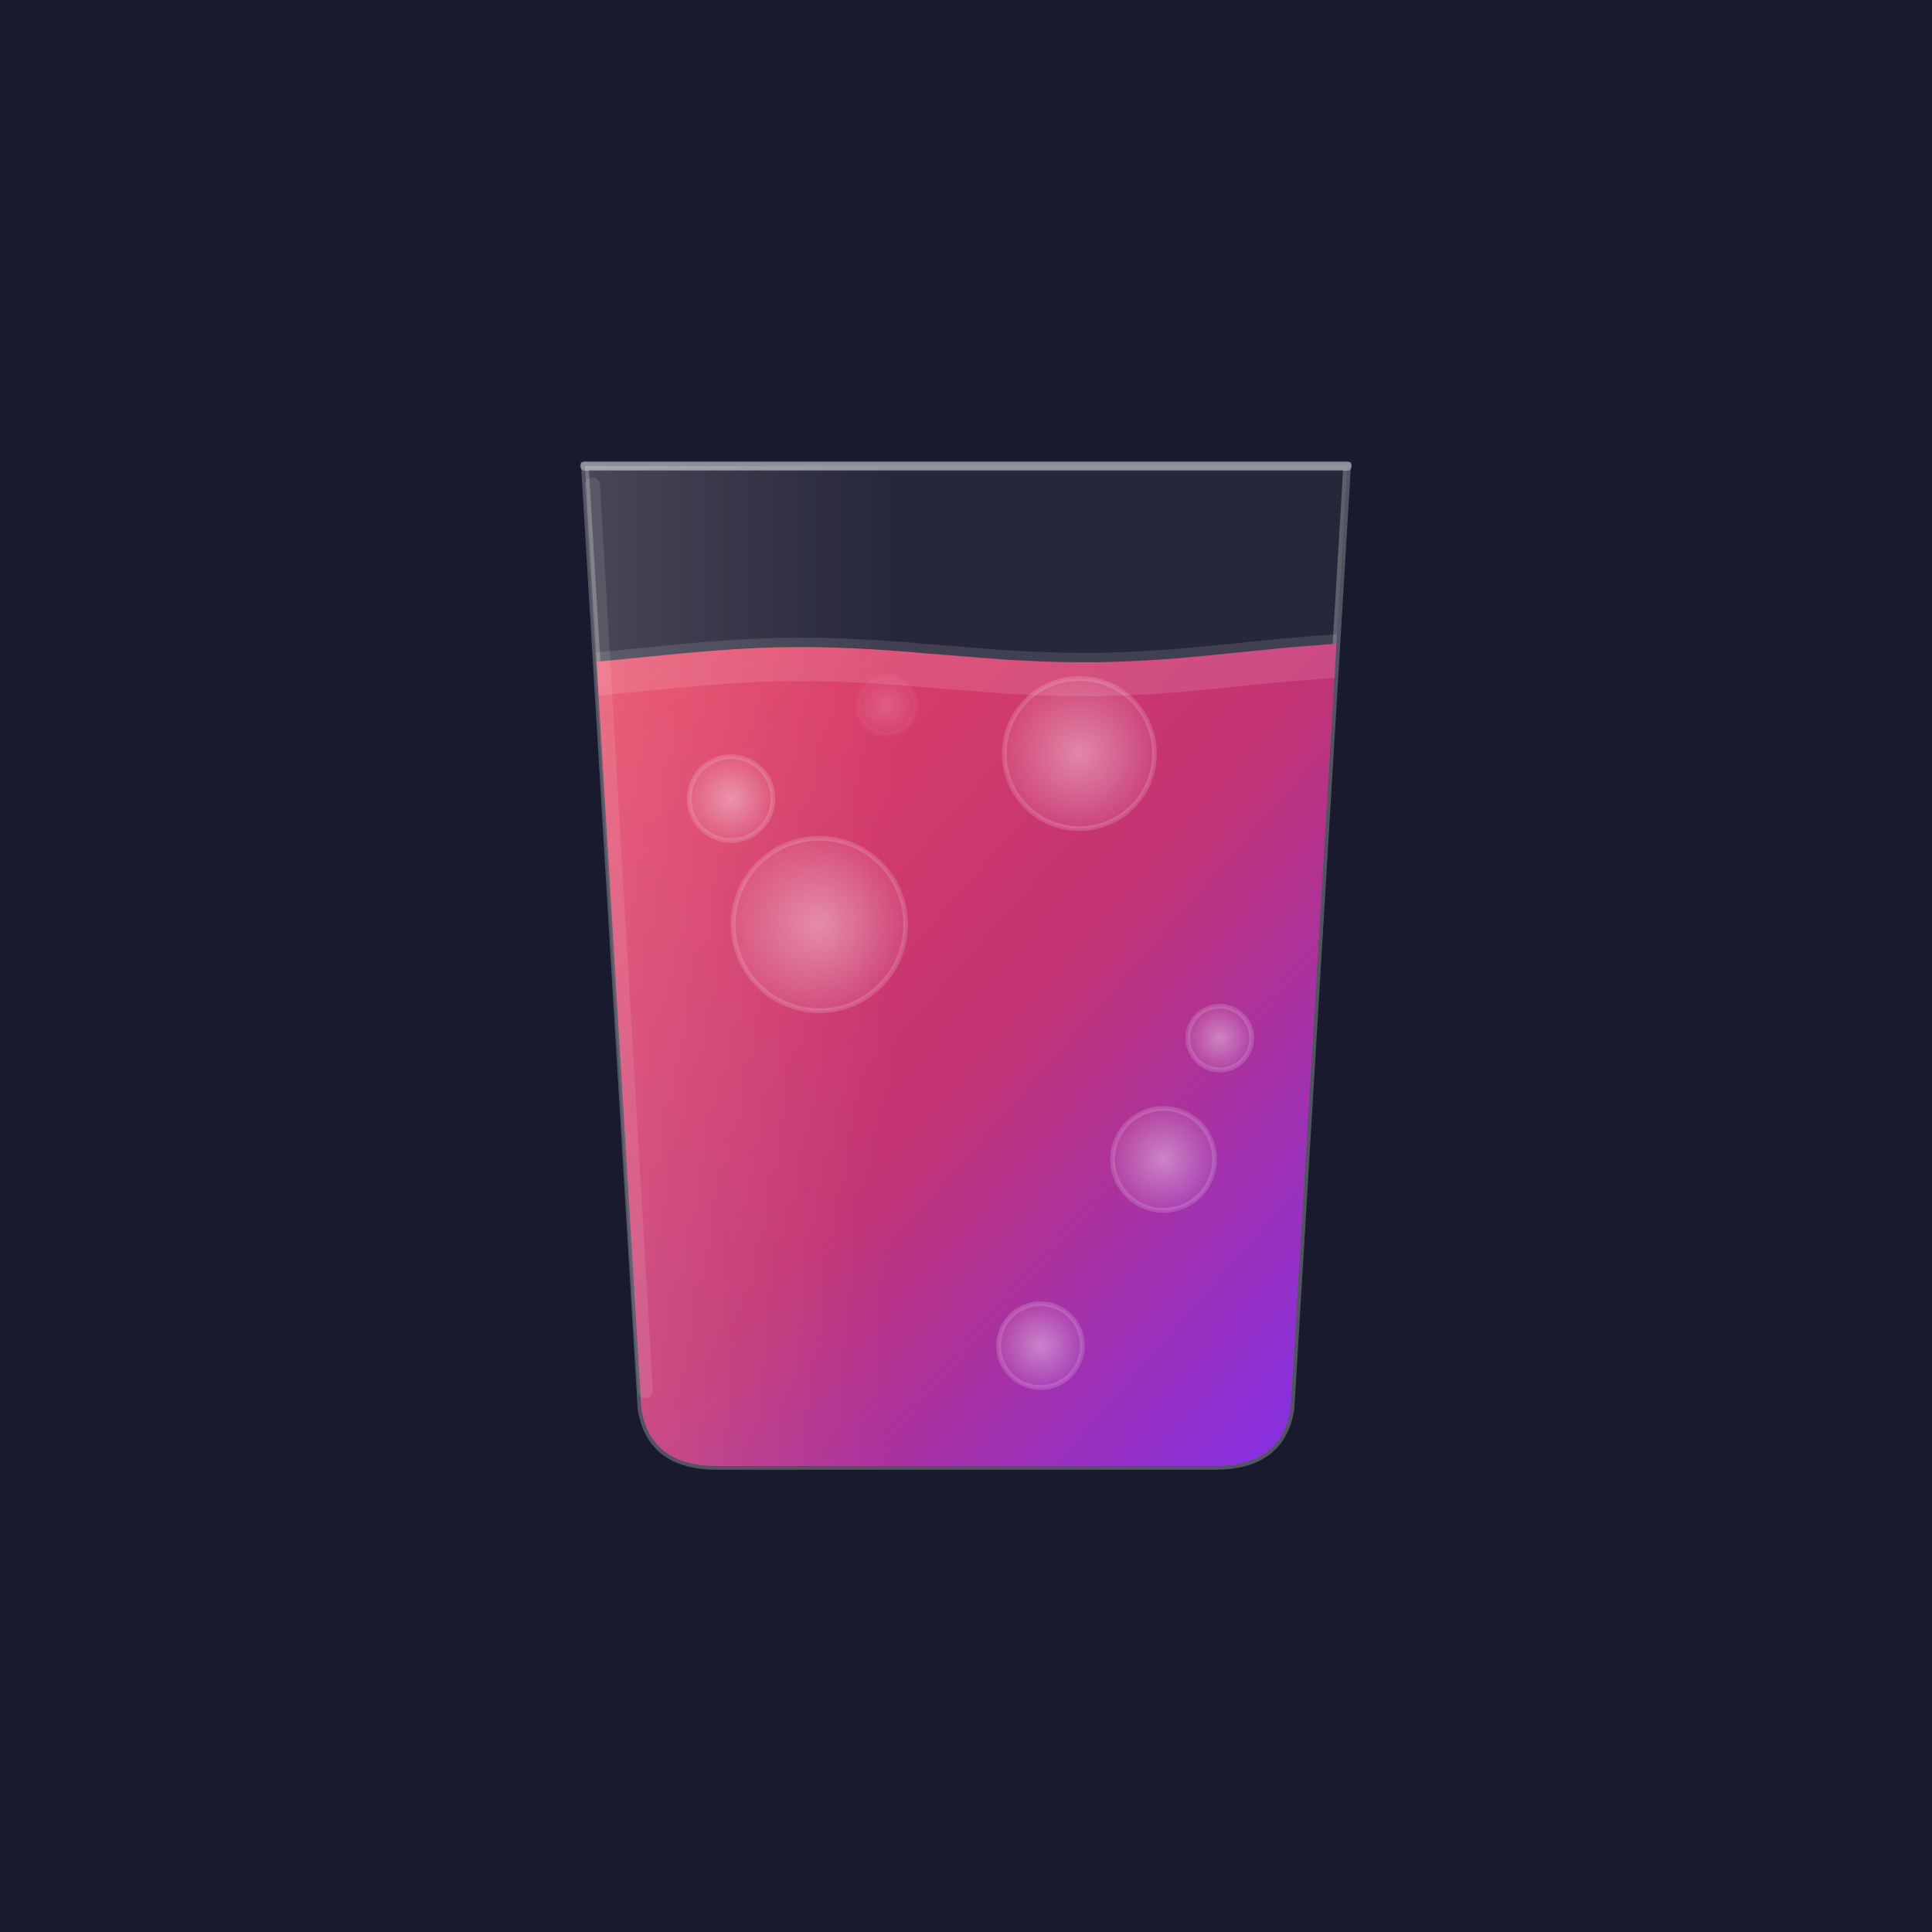
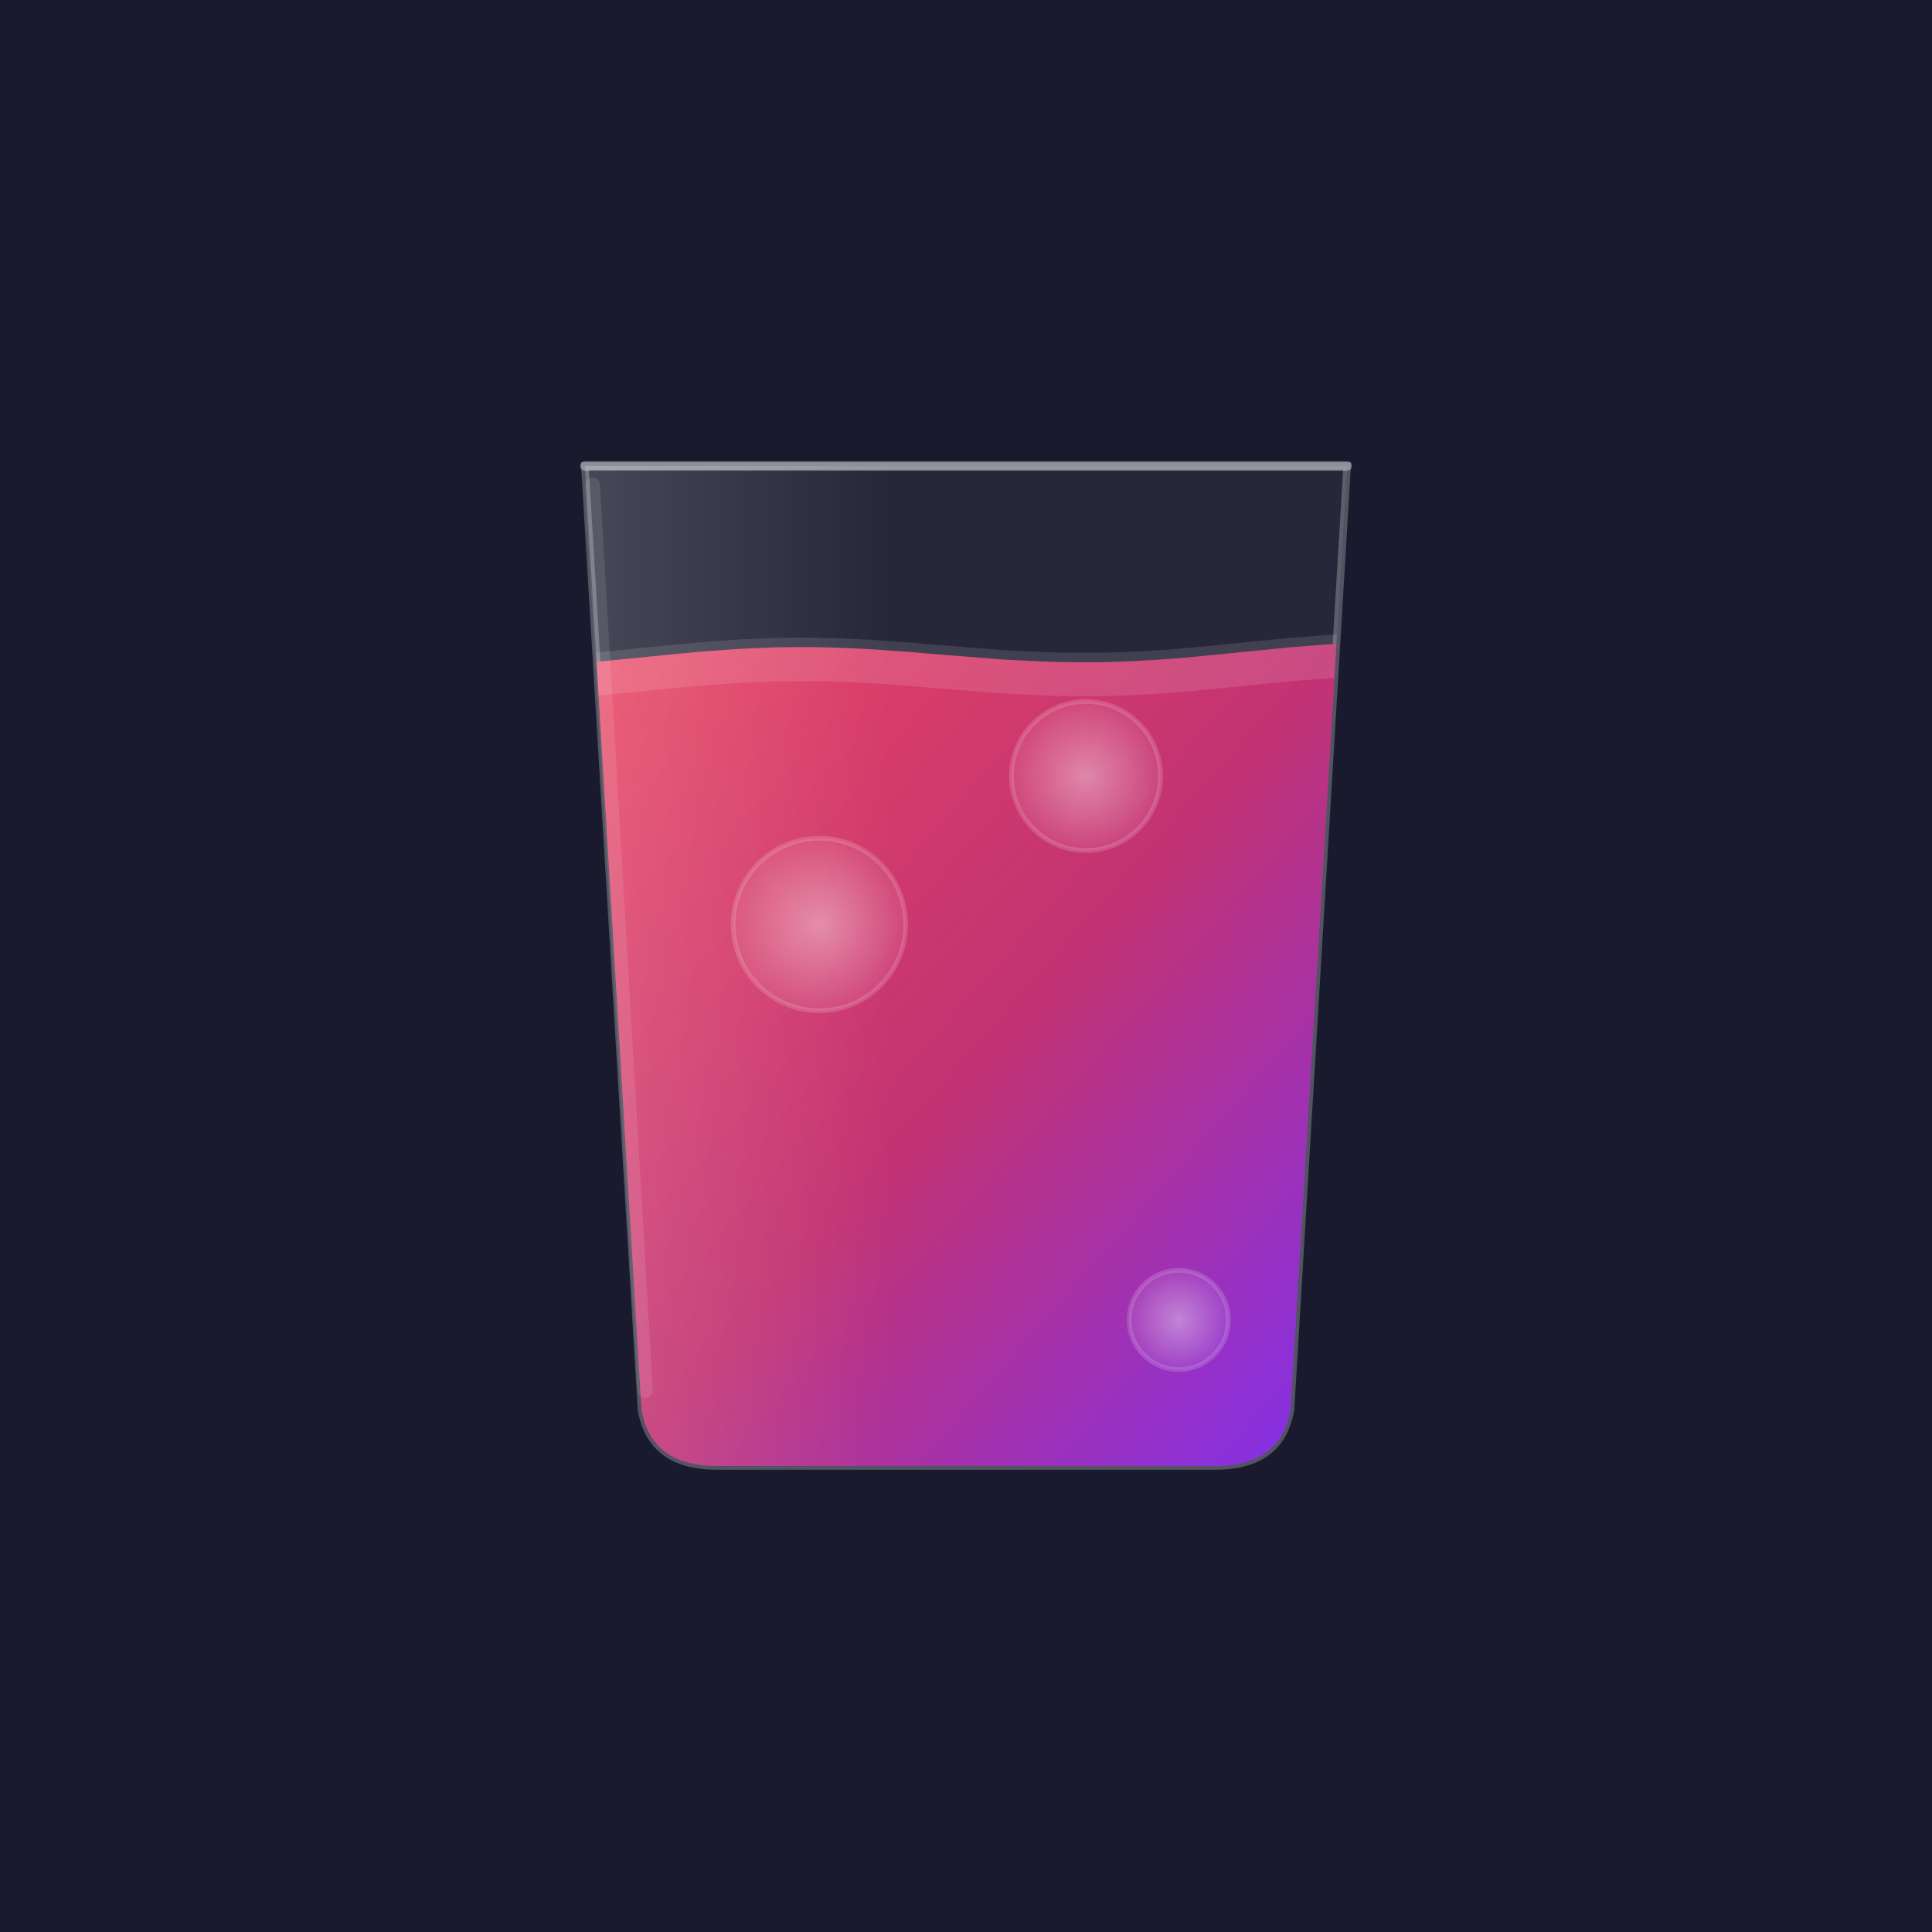
<svg xmlns="http://www.w3.org/2000/svg" viewBox="0 0 1024 1024" width="1024" height="1024">
  <defs>
    <linearGradient id="bg" x1="0" y1="0" x2="0" y2="1">
      <stop offset="0%" stop-color="#1a1a2e" />
      <stop offset="100%" stop-color="#16213e" />
    </linearGradient>
    <linearGradient id="liquid" x1="0" y1="0" x2="1" y2="1">
      <stop offset="0%" stop-color="#e94560" />
      <stop offset="50%" stop-color="#c23373" />
      <stop offset="100%" stop-color="#7b2ff7" />
    </linearGradient>
    <linearGradient id="glassHighlight" x1="0" y1="0" x2="1" y2="0">
      <stop offset="0%" stop-color="rgba(255,255,255,0.15)" />
      <stop offset="40%" stop-color="rgba(255,255,255,0)" />
    </linearGradient>
    <radialGradient id="bubbleGlow">
      <stop offset="0%" stop-color="rgba(255,255,255,0.5)" />
      <stop offset="100%" stop-color="rgba(255,255,255,0.1)" />
    </radialGradient>
    <clipPath id="glassClip">
      <path d="M310 247 L340 747 Q345 777 380 777 L644 777 Q679 777 684 747 L714 247 Z" />
    </clipPath>
  </defs>
  <rect width="1024" height="1024" fill="#1a1a2e" />
  <path d="M310 247 L340 747 Q345 777 380 777 L644 777 Q679 777 684 747 L714 247 Z" fill="rgba(255,255,255,0.06)" stroke="rgba(255,255,255,0.25)" stroke-width="4" />
  <g clip-path="url(#glassClip)">
    <path d="M310.0 351.3 L320.1 350.4 L330.2 349.4 L340.3 348.4 L350.4 347.4 L360.5 346.4 L370.6 345.5 L380.7 344.7 L390.8 344.0 L400.9 343.5 L411.0 343.1 L421.1 343.0 L431.2 343.0 L441.3 343.2 L451.4 343.6 L461.5 344.1 L471.6 344.8 L481.7 345.5 L491.8 346.4 L501.9 347.2 L512.0 348.0 L522.1 348.8 L532.2 349.6 L542.3 350.1 L552.4 350.6 L562.5 350.9 L572.6 351.0 L582.7 351.0 L592.8 350.7 L602.9 350.3 L613.0 349.7 L623.1 349.0 L633.2 348.1 L643.3 347.1 L653.4 346.1 L663.5 345.1 L673.6 344.1 L683.7 343.1 L693.8 342.3 L703.9 341.5 L714.0 341.0 L714 800 L310 800 Z" fill="url(#liquid)" />
    <path d="M310.0 346.3 L320.1 345.4 L330.2 344.4 L340.3 343.4 L350.4 342.4 L360.5 341.4 L370.6 340.5 L380.7 339.7 L390.8 339.0 L400.9 338.5 L411.0 338.1 L421.1 338.0 L431.2 338.0 L441.3 338.2 L451.4 338.6 L461.5 339.1 L471.6 339.8 L481.7 340.5 L491.8 341.4 L501.9 342.2 L512.0 343.0 L522.1 343.8 L532.2 344.6 L542.3 345.1 L552.4 345.6 L562.5 345.9 L572.6 346.0 L582.7 346.0 L592.8 345.7 L602.9 345.3 L613.0 344.7 L623.1 344.0 L633.2 343.1 L643.3 342.1 L653.4 341.1 L663.5 340.1 L673.6 339.1 L683.7 338.1 L693.8 337.3 L703.9 336.5 L714.0 336.0 L714.0 359.0 L703.9 359.5 L693.8 360.3 L683.7 361.1 L673.6 362.1 L663.5 363.1 L653.4 364.1 L643.3 365.1 L633.2 366.1 L623.1 367.0 L613.0 367.7 L602.9 368.3 L592.8 368.7 L582.7 369.0 L572.6 369.0 L562.5 368.9 L552.4 368.6 L542.3 368.1 L532.2 367.6 L522.1 366.8 L512.0 366.0 L501.9 365.2 L491.8 364.4 L481.7 363.5 L471.6 362.8 L461.5 362.1 L451.4 361.6 L441.3 361.2 L431.2 361.0 L421.1 361.0 L411.0 361.1 L400.9 361.5 L390.8 362.0 L380.7 362.7 L370.6 363.5 L360.5 364.4 L350.4 365.4 L340.3 366.4 L330.2 367.4 L320.1 368.4 L310.0 369.3 Z" fill="rgba(255,255,255,0.12)" />
    <circle cx="434.3" cy="490.0" r="45.7" fill="url(#bubbleGlow)" stroke="rgba(255,255,255,0.20)" stroke-width="2.5" opacity="0.80" />
-     <circle cx="572.1" cy="399.4" r="39.8" fill="url(#bubbleGlow)" stroke="rgba(255,255,255,0.20)" stroke-width="2.5" opacity="0.80" />
-     <circle cx="616.7" cy="614.5" r="27.0" fill="url(#bubbleGlow)" stroke="rgba(255,255,255,0.20)" stroke-width="2.5" opacity="0.80" />
-     <circle cx="387.5" cy="423.3" r="22.2" fill="url(#bubbleGlow)" stroke="rgba(255,255,255,0.20)" stroke-width="2.5" opacity="0.80" />
-     <circle cx="551.5" cy="713.2" r="22.2" fill="url(#bubbleGlow)" stroke="rgba(255,255,255,0.20)" stroke-width="2.5" opacity="0.80" />
-     <circle cx="470.0" cy="374.0" r="15.5" fill="url(#bubbleGlow)" stroke="rgba(255,255,255,0.09)" stroke-width="2.5" opacity="0.34" />
-     <circle cx="646.5" cy="550.2" r="16.9" fill="url(#bubbleGlow)" stroke="rgba(255,255,255,0.20)" stroke-width="2.5" opacity="0.80" />
+     <circle cx="575.6" cy="411.3" r="39.5" fill="url(#bubbleGlow)" stroke="rgba(255,255,255,0.20)" stroke-width="2.5" opacity="0.80" />
+     <circle cx="624.8" cy="699.6" r="26.3" fill="url(#bubbleGlow)" stroke="rgba(255,255,255,0.20)" stroke-width="2.5" opacity="0.80" />
  </g>
  <path d="M310 247 L714 247" stroke="rgba(255,255,255,0.35)" stroke-width="5" stroke-linecap="round" />
  <path d="M314 257 L342 737" stroke="rgba(255,255,255,0.1)" stroke-width="8" stroke-linecap="round" />
  <path d="M310 247 L340 747 Q345 777 380 777 L644 777 Q679 777 684 747 L714 247 Z" fill="url(#glassHighlight)" />
</svg>
